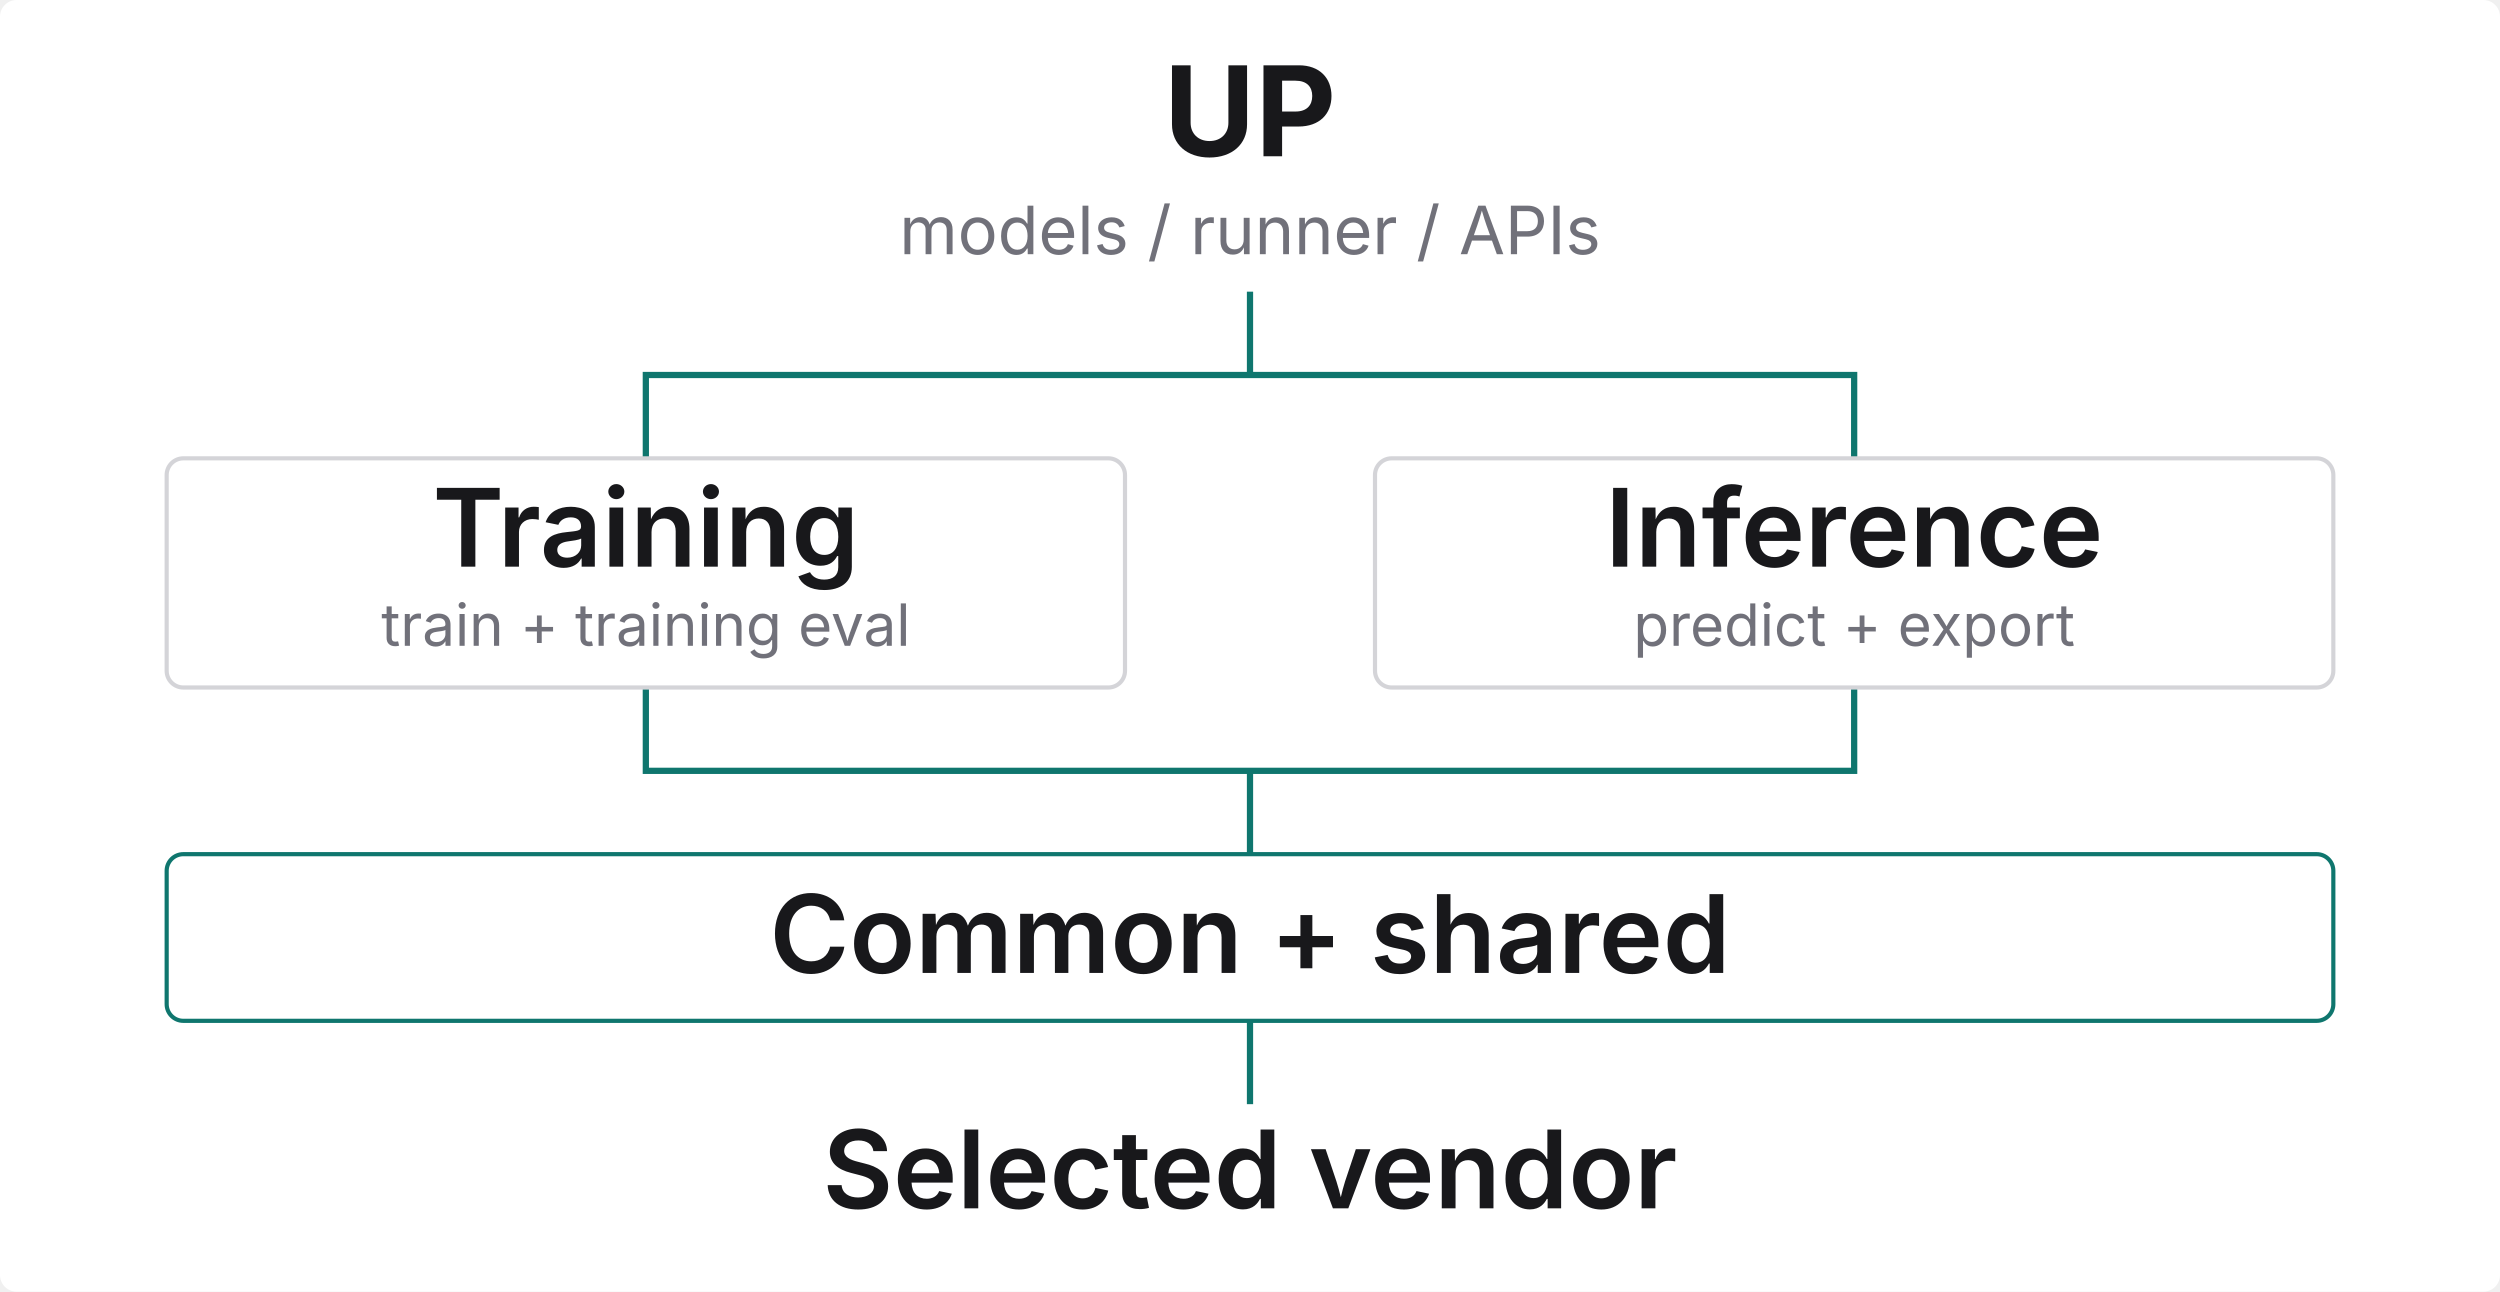
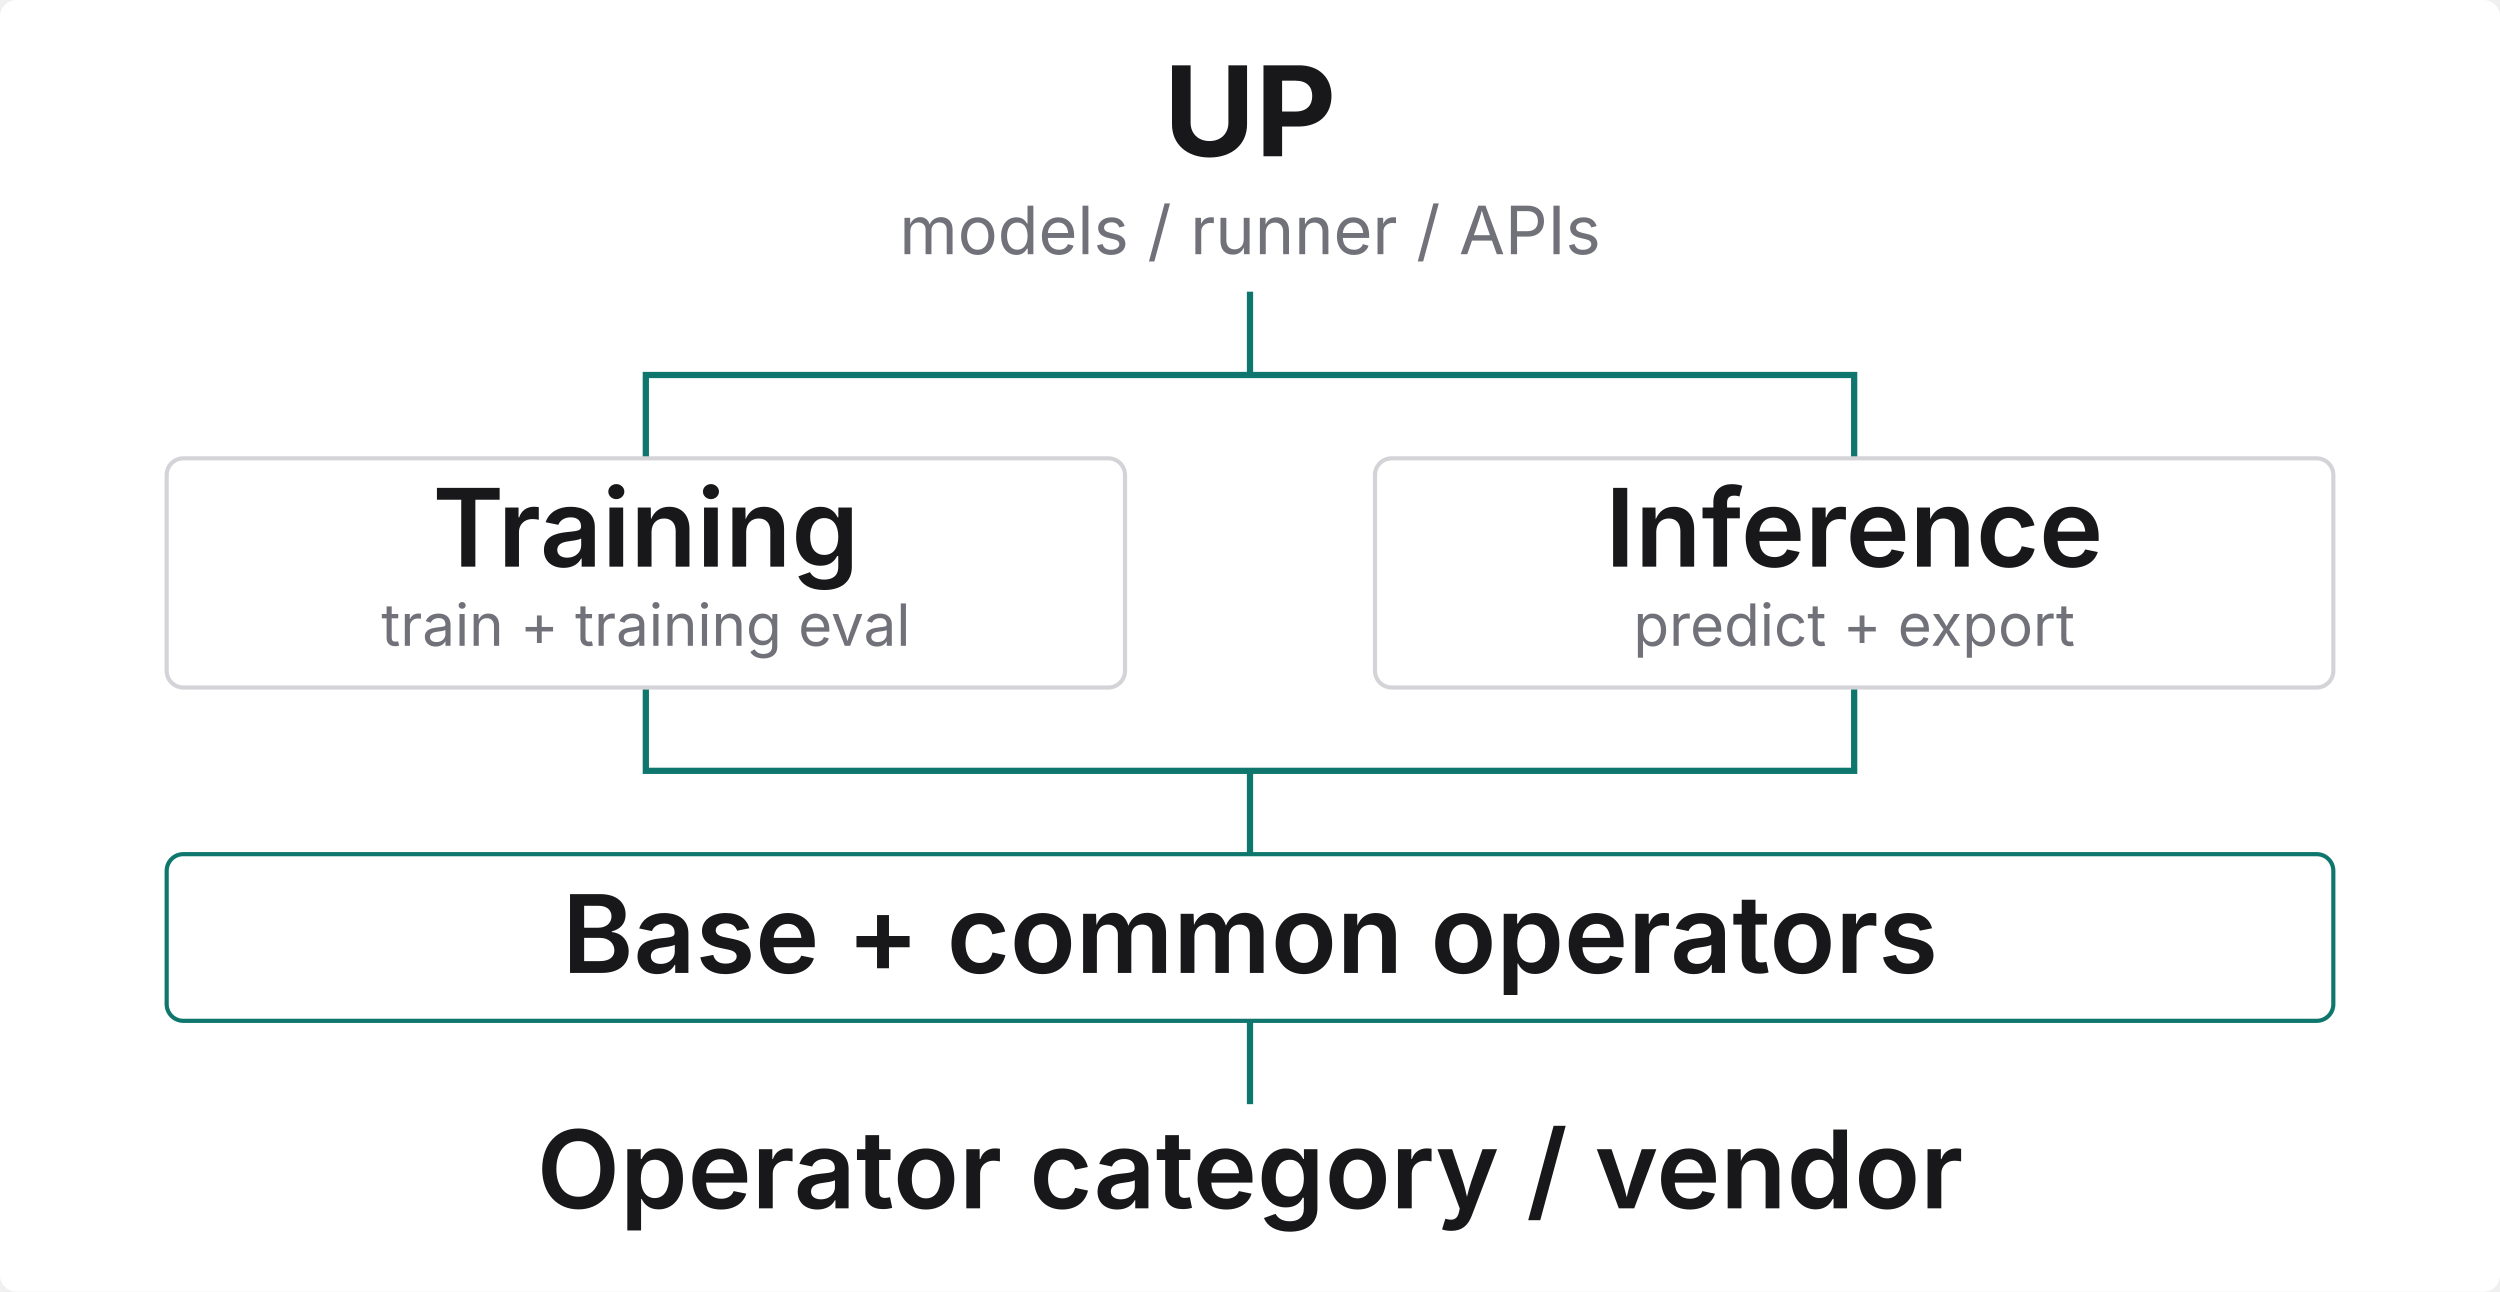
<svg xmlns="http://www.w3.org/2000/svg" width="1200" height="620" viewBox="0 0 1200 620" role="img" aria-labelledby="title desc">
  <rect width="1200" height="620" rx="8" fill="#ffffff" />
  <g fill="none" stroke="#0f766e" stroke-width="3">
    <path d="M600 140V180H310V220M600 180H890V220" />
    <path d="M310 330V370H890V330M600 370V410" />
    <path d="M600 490V530" />
  </g>
  <g font-family="-apple-system,BlinkMacSystemFont,Segoe UI,sans-serif" text-anchor="middle" fill="#18181b">
    <g id="up-entry">
      <text x="600" y="75" font-size="60" font-weight="650">UP</text>
      <text x="600" y="122" font-size="32" fill="#71717a">models / runner / APIs</text>
    </g>
    <g id="explicit-purposes">
      <rect x="80" y="220" width="460" height="110" rx="8" fill="#ffffff" stroke="#d4d4d8" stroke-width="2" />
      <rect x="660" y="220" width="460" height="110" rx="8" fill="#ffffff" stroke="#d4d4d8" stroke-width="2" />
      <text x="310" y="272" font-size="52" font-weight="600">Training</text>
      <text x="310" y="310" font-size="28" fill="#71717a">train + training eval</text>
      <text x="890" y="272" font-size="52" font-weight="600">Inference</text>
      <text x="890" y="310" font-size="28" fill="#71717a">predict + export</text>
    </g>
    <g id="shared-capabilities">
      <rect x="80" y="410" width="1040" height="80" rx="8" fill="#ffffff" stroke="#0f766e" stroke-width="2" />
-       <text x="600" y="467" font-size="52" font-weight="600">Common + shared</text>
+       <text x="600" y="467" font-size="52" font-weight="600">Base + common operators</text>
    </g>
    <g id="selected-vendor">
-       <text x="600" y="580" font-size="52" font-weight="600">Selected vendor</text>
+       <text x="600" y="580" font-size="52" font-weight="600">Operator category / vendor</text>
    </g>
  </g>
</svg>
